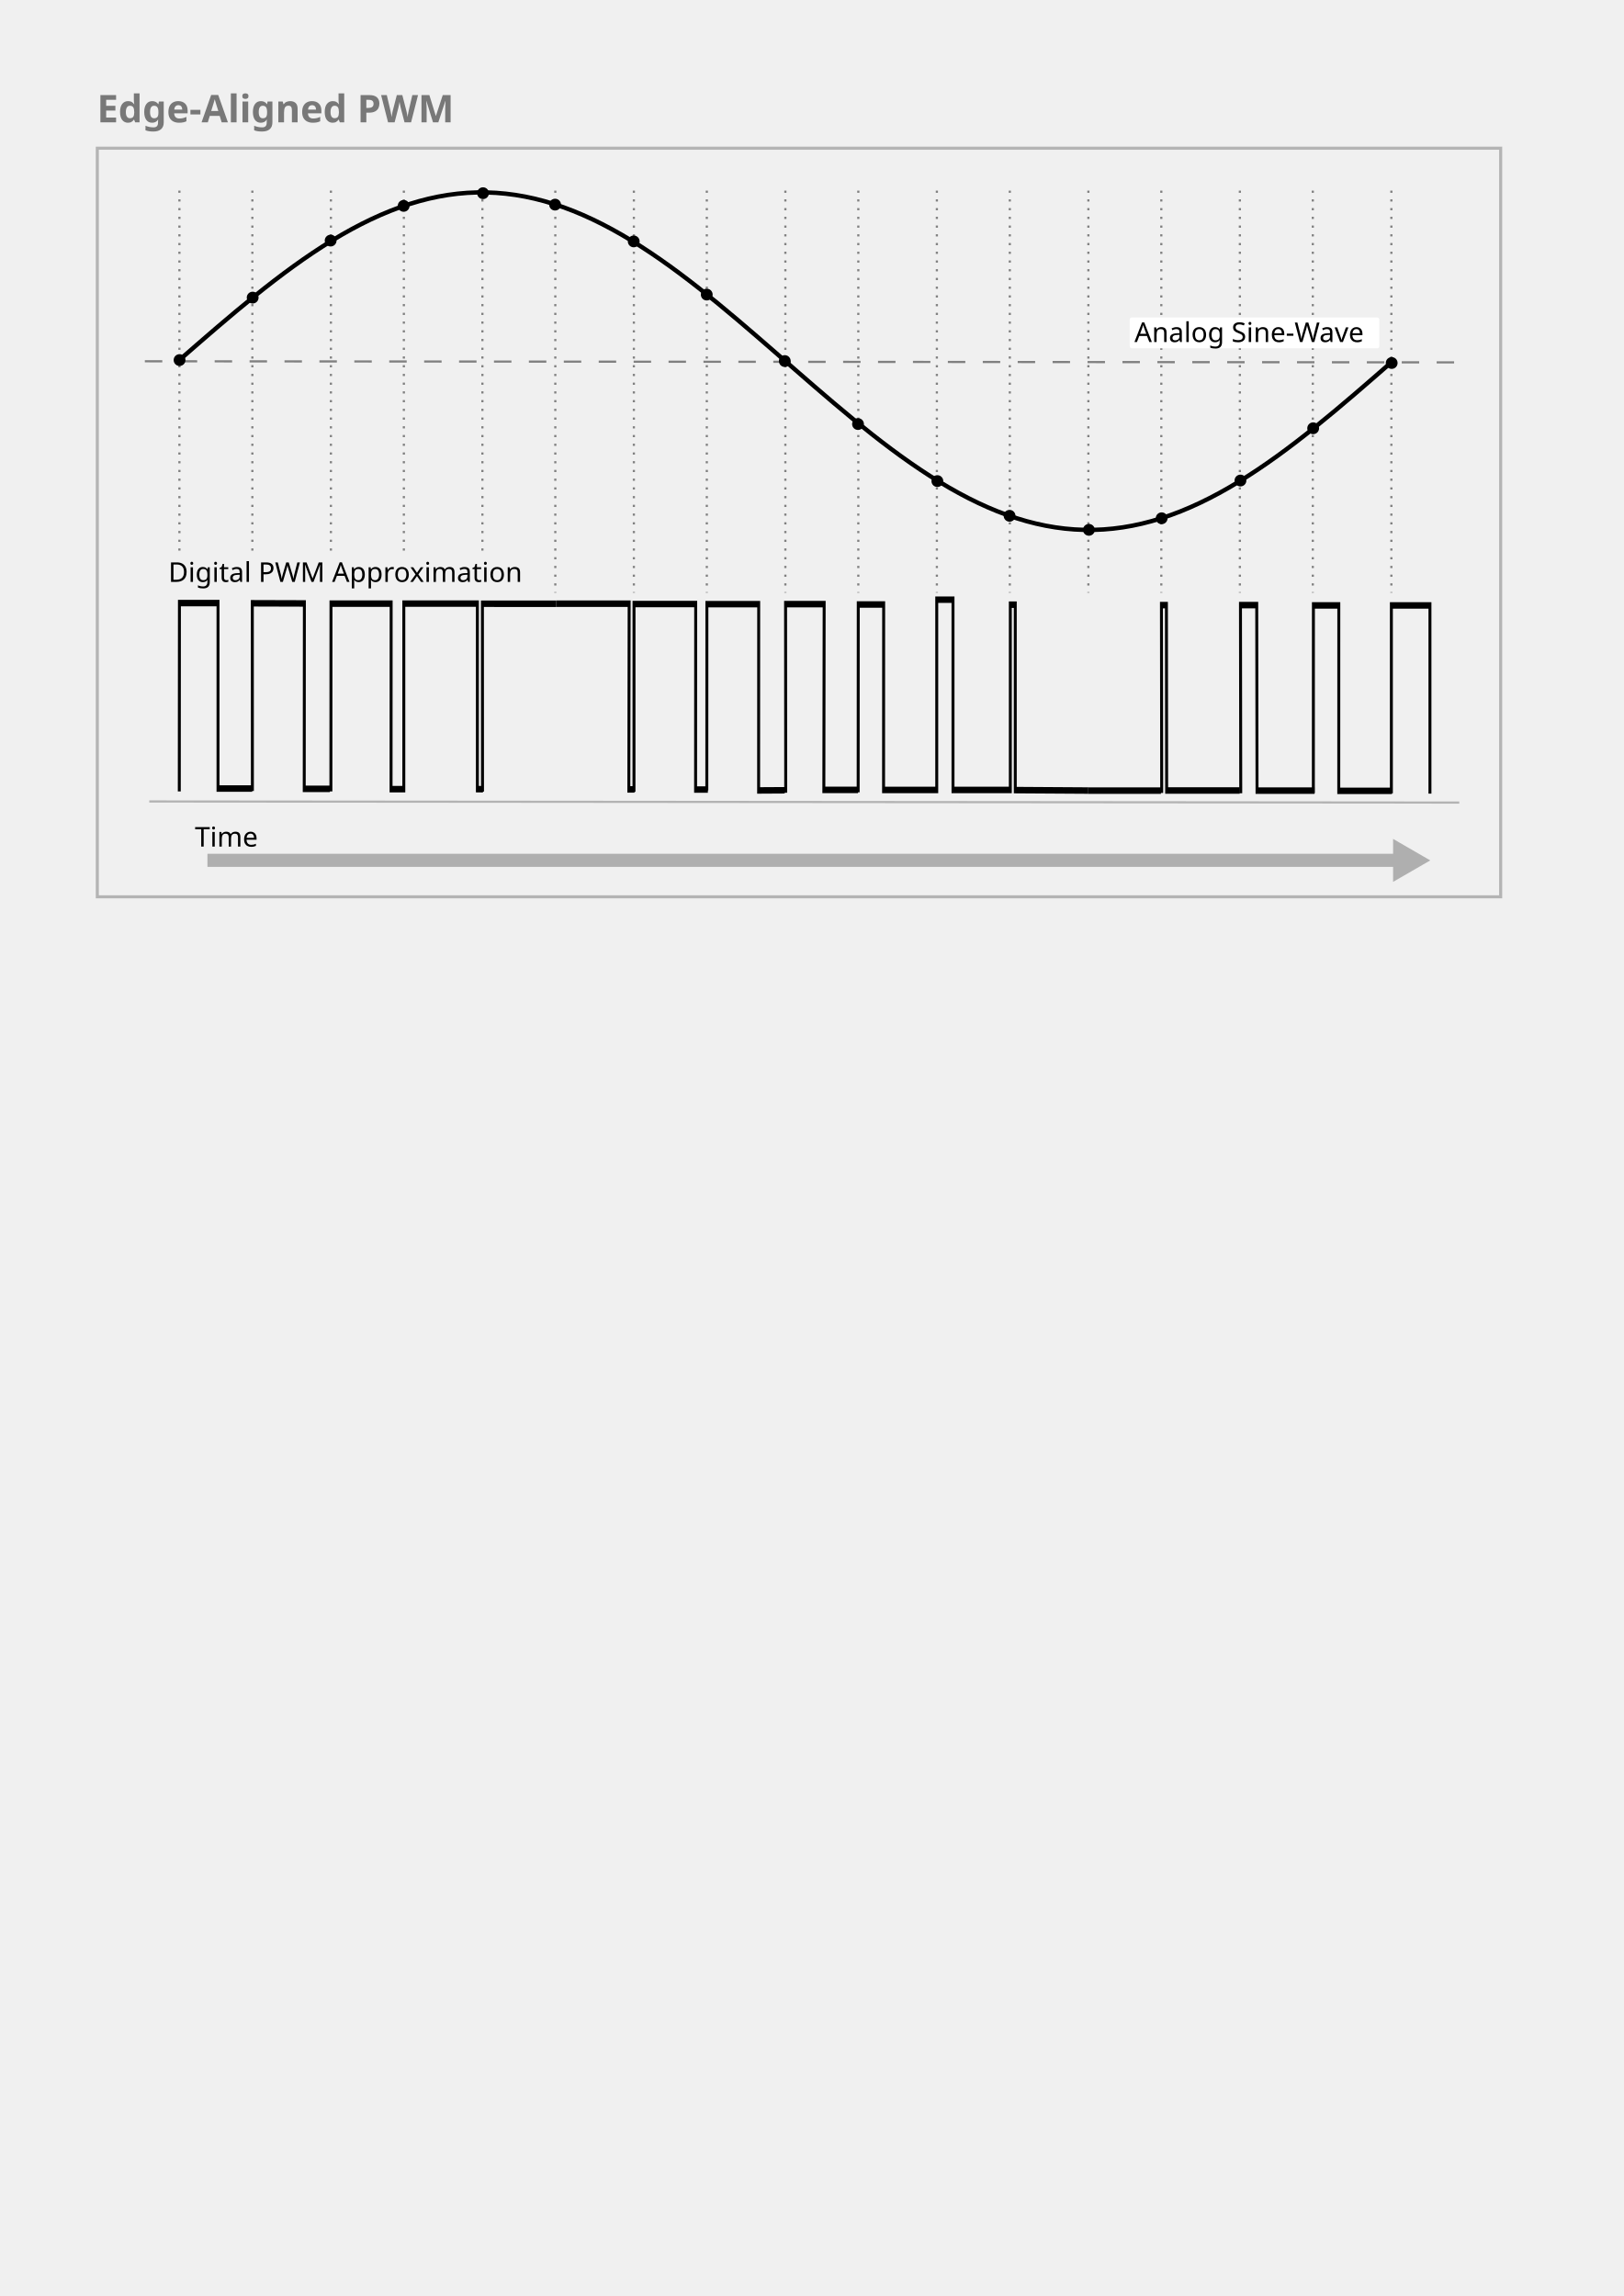
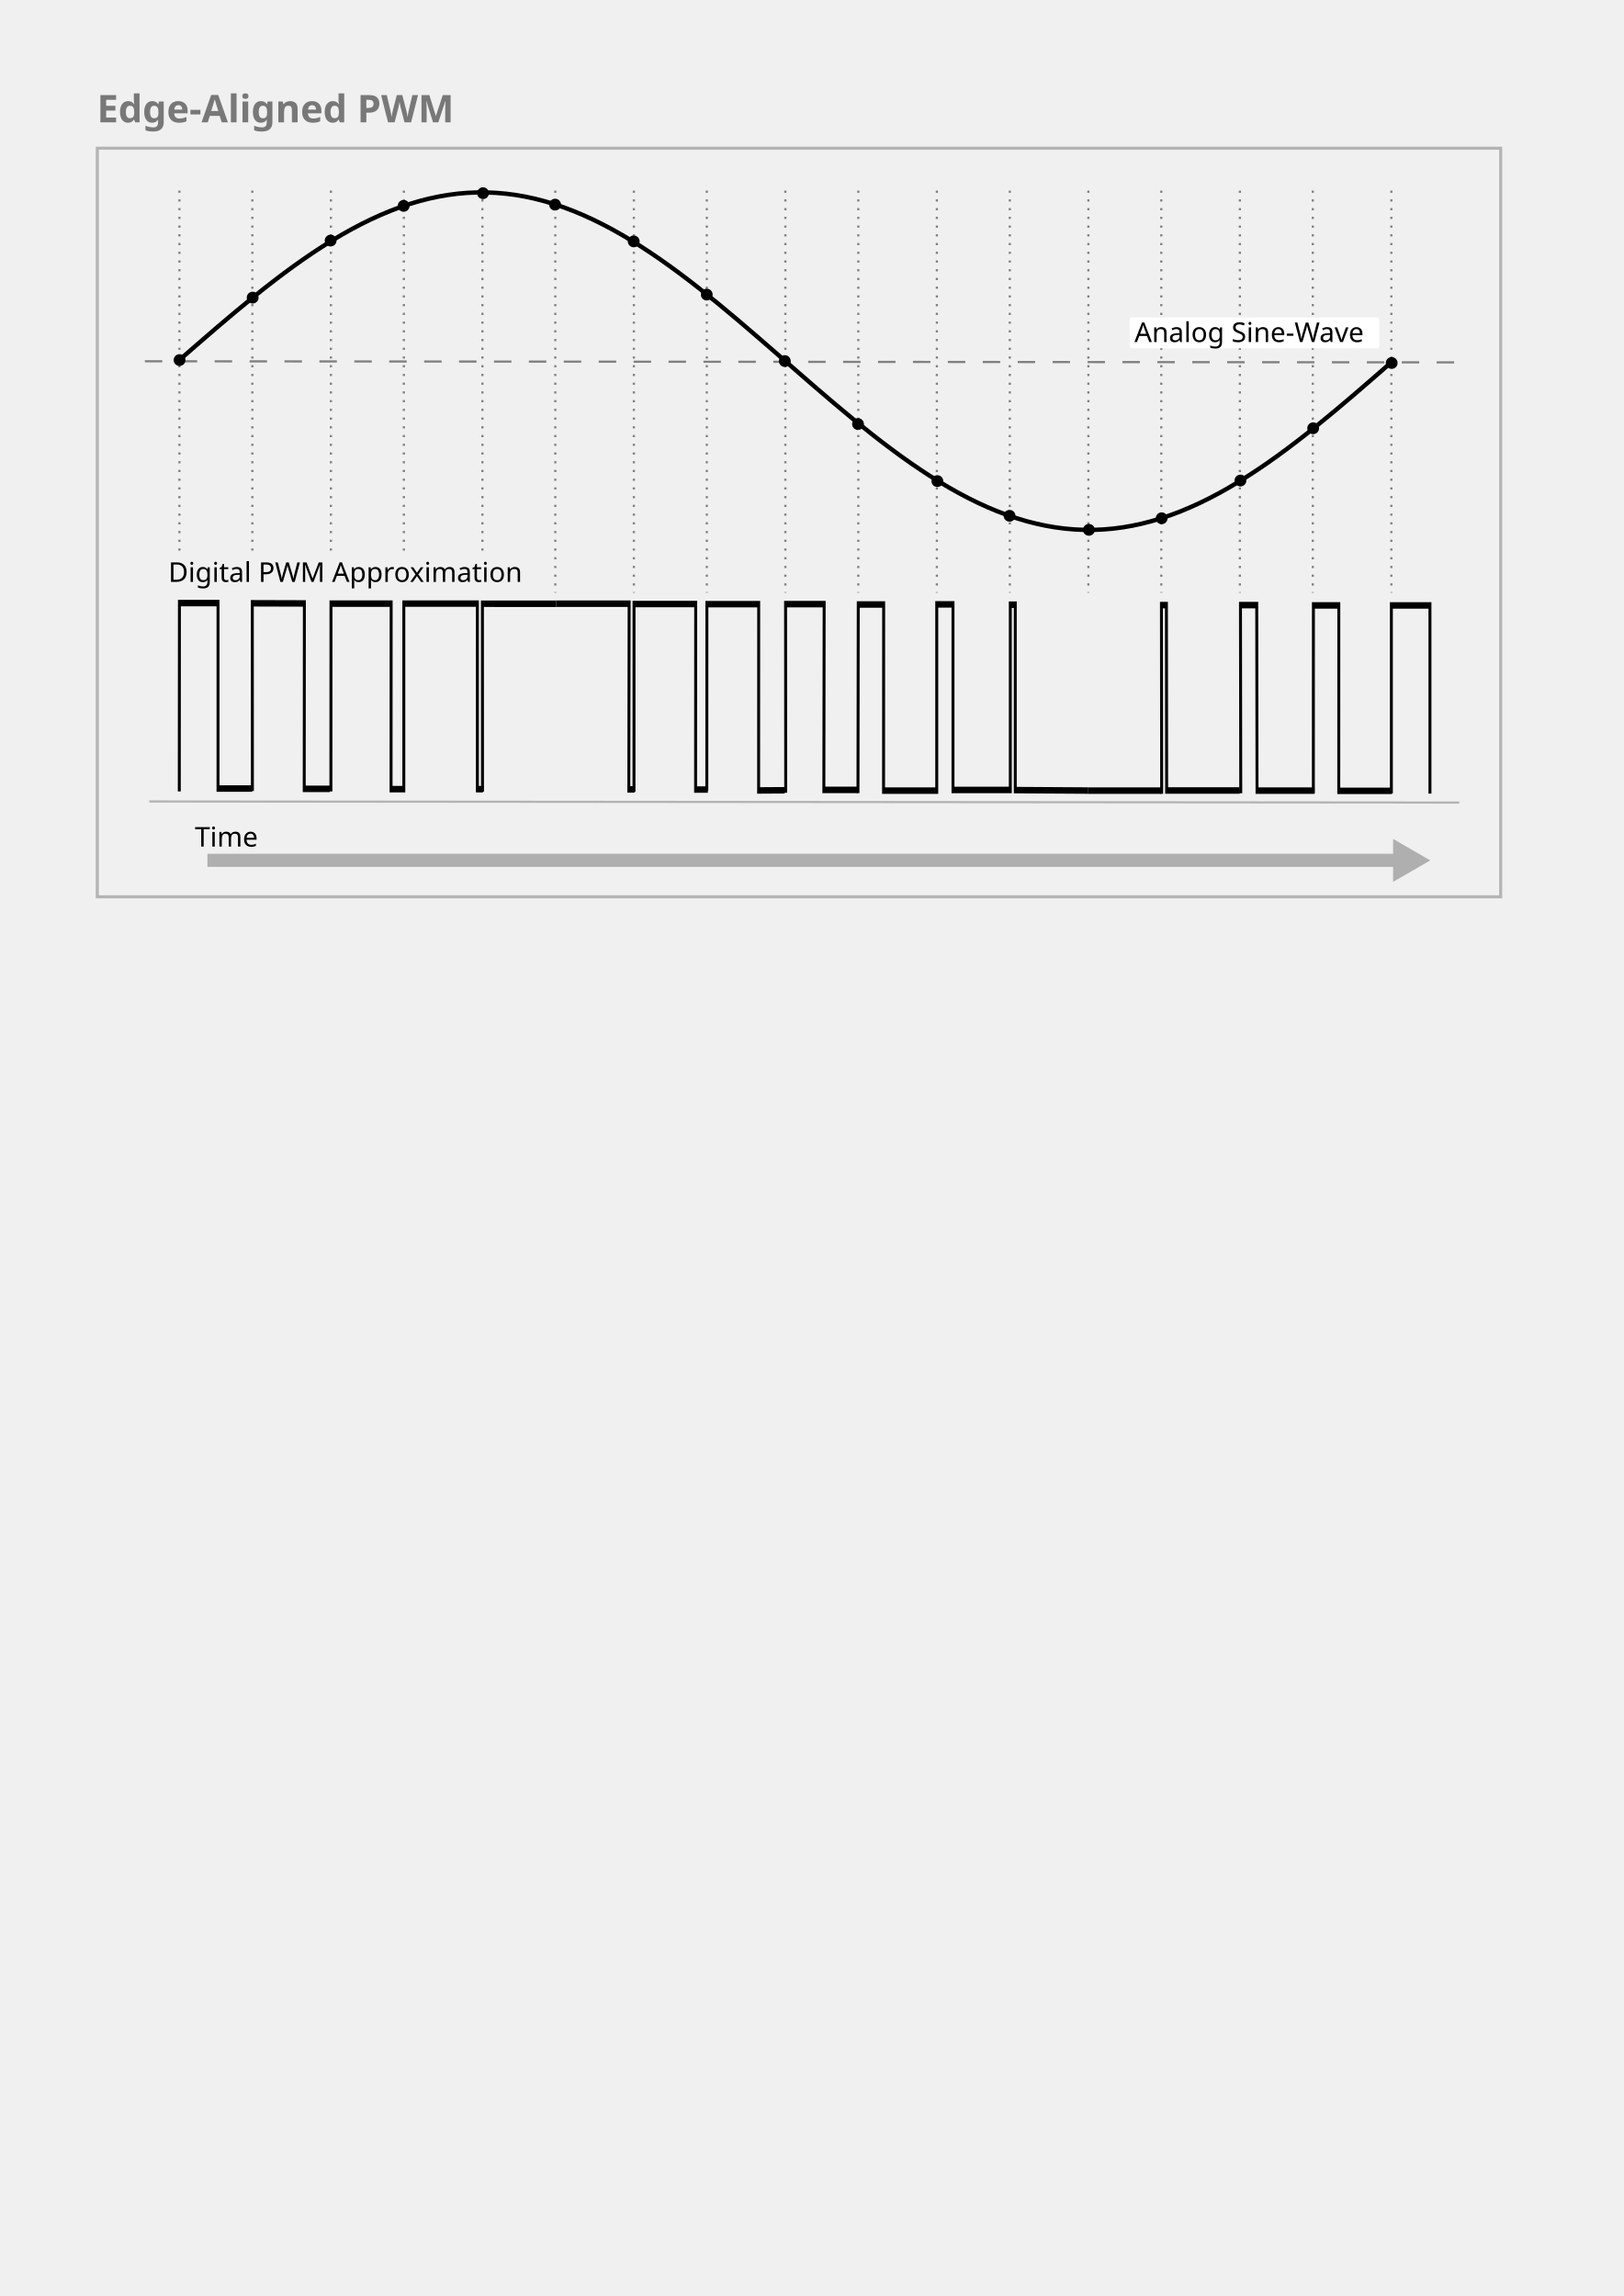
<svg xmlns="http://www.w3.org/2000/svg" version="1.1" id="svg2" viewBox="0 0 744.094 1052.362" height="297mm" width="210mm">
  <defs id="defs4">
    <marker style="overflow:visible" id="TriangleOutL" refX="0.0" refY="0.0" orient="auto">
      <path transform="scale(0.8)" style="fill-rule:evenodd;stroke:#afafaf;stroke-width:1pt;stroke-opacity:1;fill:#afafaf;fill-opacity:1" d="M 5.77,0.0 L -2.88,5.0 L -2.88,-5.0 L 5.77,0.0 z " id="path4719" />
    </marker>
    <marker style="overflow:visible" id="EmptyTriangleOutL" refX="0.0" refY="0.0" orient="auto">
      <path transform="scale(0.8) translate(-6,0)" style="fill-rule:evenodd;fill:#ffffff;stroke:#000000;stroke-width:1pt;stroke-opacity:1" d="M 5.77,0.0 L -2.88,5.0 L -2.88,-5.0 L 5.77,0.0 z " id="path4737" />
    </marker>
    <marker style="overflow:visible" orient="auto" refY="0" refX="0" id="RazorWire">
      <path d="M 0.023,-0.74 L 0.023,0.697 L -7.759,3.01 L 10.679,3.01 L 3.491,0.697 L 3.491,-0.74 L 10.741,-2.896 L -7.727,-2.896 L 0.023,-0.74 z " style="fill:#000000;fill-opacity:1;fill-rule:evenodd;stroke:#000000;stroke-width:0.1pt;stroke-opacity:1" transform="scale(0.8,0.8)" id="path4809" />
    </marker>
    <marker style="overflow:visible" id="Scissors" refX="0.0" refY="0.0" orient="auto">
      <path style="fill:#000000;stroke:#000000;stroke-opacity:1;fill-opacity:1" d="M 9.09,-3.606 C 8.12,-4.777 6.37,-4.736 5.062,-4.233 L -3.15,-1.155 C -5.538,-2.462 -7.898,-2.087 -7.898,-2.724 C -7.898,-3.221 -7.442,-3.112 -7.51,-4.407 C -7.576,-5.65 -8.874,-6.57 -10.1,-6.488 C -11.328,-6.496 -12.6,-5.555 -12.611,-4.258 C -12.702,-2.952 -11.604,-1.739 -10.304,-1.653 C -8.782,-1.427 -6.086,-2.349 -4.821,-0.082 C -5.763,1.656 -7.435,1.661 -8.947,1.574 C -10.201,1.501 -11.709,1.861 -12.307,3.095 C -12.886,4.277 -12.318,5.959 -10.99,6.321 C -9.65,6.813 -7.81,6.191 -7.491,4.65 C -7.245,3.462 -8.086,2.904 -7.764,2.473 C -7.52,2.148 -5.973,2.336 -3.216,1.098 L 5.676,4.233 C 6.8,4.547 8.173,4.536 9.168,3.431 L -0.052,-0.054 L 9.09,-3.606 z M -9.218,-5.507 C -7.923,-4.784 -8.029,-2.823 -9.374,-2.443 C -10.591,-2.02 -12.145,-3.202 -11.758,-4.521 C -11.53,-5.603 -10.104,-6.001 -9.218,-5.507 z M -9.162,2.511 C -7.811,3.01 -8.04,5.295 -9.414,5.602 C -10.325,5.919 -11.627,5.464 -11.72,4.39 C -11.897,3.085 -10.363,1.906 -9.162,2.511 z " id="schere" />
    </marker>
    <marker style="overflow:visible" id="Torso" refX="0.0" refY="0.0" orient="auto">
      <g style="stroke:#000000;stroke-opacity:1;fill:#000000;fill-opacity:1" transform="scale(0.7)" id="g4789">
        <path style="fill:#000000;fill-opacity:1;fill-rule:evenodd;stroke:#000000;stroke-width:1.25;stroke-opacity:1" d="M -4.779,-3.24 C -2.429,-2.874 0.521,-1.302 0.258,0.388 C -0.005,2.078 -2.213,2.618 -4.563,2.252 C -6.913,1.886 -8.521,0.752 -8.258,-0.938 C -7.995,-2.628 -7.13,-3.605 -4.779,-3.24 z " id="path4791" />
        <path style="fill:#000000;fill-opacity:1;fill-rule:evenodd;stroke:#000000;stroke-width:1pt;stroke-opacity:1" d="M 4.46,0.089 C -2.556,-4.378 5.225,-3.906 -0.848,-8.72" id="path4793" />
        <path style="fill:#000000;fill-opacity:1;fill-rule:evenodd;stroke:#000000;stroke-width:1pt;stroke-opacity:1" d="M 4.93,0.058 C -1.387,1.749 1.803,5.478 -4.945,7.546" id="path4795" />
        <rect style="fill-rule:evenodd;stroke-width:1pt;stroke:#000000;stroke-opacity:1;fill:#000000;fill-opacity:1" width="2.637" height="2.761" x="-10.392" y="-1.741" transform="matrix(0.527536,-0.849533,0.887668,0.460484,0,0)" id="rect4797" />
        <rect style="fill-rule:evenodd;stroke-width:1pt;stroke:#000000;stroke-opacity:1;fill:#000000;fill-opacity:1" width="2.733" height="2.861" x="4.959" y="-7.963" transform="matrix(0.671205,-0.741272,0.790802,0.612072,0,0)" id="rect4799" />
        <path style="fill:#000000;fill-opacity:1;fill-rule:evenodd;stroke:#000000;stroke-width:1pt;stroke-opacity:1" d="M 16.78 -28.685 A 0.607 0.607 0 1 0 15.565,-28.685 A 0.607 0.607 0 1 0 16.78 -28.685 z" transform="matrix(0,-1.109517,1.109517,0,25.96648,19.71619)" id="path4801" />
        <path style="fill:#000000;fill-opacity:1;fill-rule:evenodd;stroke:#000000;stroke-width:1pt;stroke-opacity:1" d="M 16.78 -28.685 A 0.607 0.607 0 1 0 15.565,-28.685 A 0.607 0.607 0 1 0 16.78 -28.685 z" transform="matrix(0,-1.109517,1.109517,0,26.8245,16.99126)" id="path4803" />
      </g>
    </marker>
    <marker style="overflow:visible;" id="Arrow2Mend" refX="0.0" refY="0.0" orient="auto">
      <path transform="scale(0.6) rotate(180) translate(0,0)" d="M 8.719,4.034 L -2.207,0.016 L 8.719,-4.002 C 6.973,-1.63 6.983,1.616 8.719,4.034 z " style="fill-rule:evenodd;stroke-width:0.625;stroke-linejoin:round;stroke:#000000;stroke-opacity:1;fill:#000000;fill-opacity:1" id="path4604" />
    </marker>
    <marker style="overflow:visible;" id="marker4843" refX="0.0" refY="0.0" orient="auto">
      <path transform="scale(0.4) rotate(180) translate(10,0)" style="fill-rule:evenodd;stroke:#000000;stroke-width:1pt;stroke-opacity:1;fill:#000000;fill-opacity:1" d="M 0.0,0.0 L 5.0,-5.0 L -12.5,0.0 L 5.0,5.0 L 0.0,0.0 z " id="path4586" />
    </marker>
    <marker style="overflow:visible;" id="marker4839" refX="0.0" refY="0.0" orient="auto">
      <path transform="scale(0.8) rotate(180) translate(12.5,0)" style="fill-rule:evenodd;stroke:#000000;stroke-width:1pt;stroke-opacity:1;fill:#000000;fill-opacity:1" d="M 0.0,0.0 L 5.0,-5.0 L -12.5,0.0 L 5.0,5.0 L 0.0,0.0 z " id="path4841" />
    </marker>
    <marker style="overflow:visible;" id="marker4836" refX="0.0" refY="0.0" orient="auto">
      <path transform="scale(1.1) rotate(180) translate(1,0)" d="M 8.719,4.034 L -2.207,0.016 L 8.719,-4.002 C 6.973,-1.63 6.983,1.616 8.719,4.034 z " style="fill-rule:evenodd;stroke-width:0.625;stroke-linejoin:round;stroke:#000000;stroke-opacity:1;fill:#000000;fill-opacity:1" id="path4598" />
    </marker>
    <marker style="overflow:visible;" id="marker4833" refX="0.0" refY="0.0" orient="auto">
      <path transform="scale(0.8) rotate(180) translate(12.5,0)" style="fill-rule:evenodd;stroke:#000000;stroke-width:1pt;stroke-opacity:1;fill:#000000;fill-opacity:1" d="M 0.0,0.0 L 5.0,-5.0 L -12.5,0.0 L 5.0,5.0 L 0.0,0.0 z " id="path4580" />
    </marker>
    <marker orient="auto" refY="0.0" refX="0.0" id="marker17494" style="overflow:visible;">
      <path id="path17496" d="M 0.0,0.0 L 5.0,-5.0 L -12.5,0.0 L 5.0,5.0 L 0.0,0.0 z " style="fill-rule:evenodd;stroke:#000000;stroke-width:1pt;stroke-opacity:1;fill:#000000;fill-opacity:1" transform="scale(0.4) rotate(180) translate(10,0)" />
    </marker>
    <marker style="overflow:visible;" id="marker15228" refX="0.0" refY="0.0" orient="auto">
      <path transform="scale(0.4) rotate(180) translate(10,0)" style="fill-rule:evenodd;stroke:#000000;stroke-width:1pt;stroke-opacity:1;fill:#000000;fill-opacity:1" d="M 0.0,0.0 L 5.0,-5.0 L -12.5,0.0 L 5.0,5.0 L 0.0,0.0 z " id="path15230" />
    </marker>
    <marker style="overflow:visible;" id="Arrow1Mend" refX="0.0" refY="0.0" orient="auto">
      <path transform="scale(0.4) rotate(180) translate(10,0)" style="fill-rule:evenodd;stroke:#000000;stroke-width:1pt;stroke-opacity:1;fill:#000000;fill-opacity:1" d="M 0.0,0.0 L 5.0,-5.0 L -12.5,0.0 L 5.0,5.0 L 0.0,0.0 z " id="path4151" />
    </marker>
    <marker style="overflow:visible;" id="marker9600" refX="0.0" refY="0.0" orient="auto">
      <path transform="scale(0.4) rotate(180) translate(10,0)" style="fill-rule:evenodd;stroke:#000000;stroke-width:1pt;stroke-opacity:1;fill:#000000;fill-opacity:1" d="M 0.0,0.0 L 5.0,-5.0 L -12.5,0.0 L 5.0,5.0 L 0.0,0.0 z " id="path9602" />
    </marker>
    <marker orient="auto" refY="0.0" refX="0.0" id="marker9506" style="overflow:visible;">
      <path id="path9508" d="M 0.0,0.0 L 5.0,-5.0 L -12.5,0.0 L 5.0,5.0 L 0.0,0.0 z " style="fill-rule:evenodd;stroke:#000000;stroke-width:1pt;stroke-opacity:1;fill:#000000;fill-opacity:1" transform="scale(0.4) rotate(180) translate(10,0)" />
    </marker>
    <marker style="overflow:visible;" id="marker9206" refX="0.0" refY="0.0" orient="auto">
      <path transform="scale(1.1) rotate(180) translate(1,0)" d="M 8.719,4.034 L -2.207,0.016 L 8.719,-4.002 C 6.973,-1.63 6.983,1.616 8.719,4.034 z " style="fill-rule:evenodd;stroke-width:0.625;stroke-linejoin:round;stroke:#000000;stroke-opacity:1;fill:#000000;fill-opacity:1" id="path9208" />
    </marker>
    <marker style="overflow:visible;" id="marker9030" refX="0.0" refY="0.0" orient="auto">
      <path transform="scale(1.1) rotate(180) translate(1,0)" d="M 8.719,4.034 L -2.207,0.016 L 8.719,-4.002 C 6.973,-1.63 6.983,1.616 8.719,4.034 z " style="fill-rule:evenodd;stroke-width:0.625;stroke-linejoin:round;stroke:#000000;stroke-opacity:1;fill:#000000;fill-opacity:1" id="path9032" />
    </marker>
    <marker style="overflow:visible;" id="marker8968" refX="0.0" refY="0.0" orient="auto">
      <path transform="scale(1.1) rotate(180) translate(1,0)" d="M 8.719,4.034 L -2.207,0.016 L 8.719,-4.002 C 6.973,-1.63 6.983,1.616 8.719,4.034 z " style="fill-rule:evenodd;stroke-width:0.625;stroke-linejoin:round;stroke:#000000;stroke-opacity:1;fill:#000000;fill-opacity:1" id="path8970" />
    </marker>
    <marker style="overflow:visible;" id="marker7313" refX="0.0" refY="0.0" orient="auto">
      <path transform="scale(1.1) rotate(180) translate(1,0)" d="M 8.719,4.034 L -2.207,0.016 L 8.719,-4.002 C 6.973,-1.63 6.983,1.616 8.719,4.034 z " style="fill-rule:evenodd;stroke-width:0.625;stroke-linejoin:round;stroke:#000000;stroke-opacity:1;fill:#000000;fill-opacity:1" id="path7315" />
    </marker>
    <marker style="overflow:visible;" id="Arrow1Send" refX="0.0" refY="0.0" orient="auto">
      <path transform="scale(0.2) rotate(180) translate(6,0)" style="fill-rule:evenodd;stroke:#000000;stroke-width:1pt;stroke-opacity:1;fill:#000000;fill-opacity:1" d="M 0.0,0.0 L 5.0,-5.0 L -12.5,0.0 L 5.0,5.0 L 0.0,0.0 z " id="path4157" />
    </marker>
    <marker style="overflow:visible;" id="Arrow2Lend" refX="0.0" refY="0.0" orient="auto">
      <path transform="scale(1.1) rotate(180) translate(1,0)" d="M 8.719,4.034 L -2.207,0.016 L 8.719,-4.002 C 6.973,-1.63 6.983,1.616 8.719,4.034 z " style="fill-rule:evenodd;stroke-width:0.625;stroke-linejoin:round;stroke:#000000;stroke-opacity:1;fill:#000000;fill-opacity:1" id="path4163" />
    </marker>
    <marker style="overflow:visible;" id="Arrow1Lend" refX="0.0" refY="0.0" orient="auto">
      <path transform="scale(0.8) rotate(180) translate(12.5,0)" style="fill-rule:evenodd;stroke:#000000;stroke-width:1pt;stroke-opacity:1;fill:#000000;fill-opacity:1" d="M 0.0,0.0 L 5.0,-5.0 L -12.5,0.0 L 5.0,5.0 L 0.0,0.0 z " id="path4145" />
    </marker>
    <marker style="overflow:visible" id="Arrow1Mend-2" refX="0" refY="0" orient="auto">
      <path transform="matrix(-0.4,0,0,-0.4,-4,0)" style="fill:#000000;fill-opacity:1;fill-rule:evenodd;stroke:#000000;stroke-width:1pt;stroke-opacity:1" d="M 0,0 5,-5 -12.5,0 5,5 0,0 Z" id="path4151-1" />
    </marker>
    <marker orient="auto" refY="0" refX="0" id="marker9700-8" style="overflow:visible">
      <path id="path9702-5" d="M 0,0 5,-5 -12.5,0 5,5 0,0 Z" style="fill:#000000;fill-opacity:1;fill-rule:evenodd;stroke:#000000;stroke-width:1pt;stroke-opacity:1" transform="matrix(-0.4,0,0,-0.4,-4,0)" />
    </marker>
    <marker orient="auto" refY="0" refX="0" id="marker9700-7" style="overflow:visible">
      <path id="path9702-4" d="M 0,0 5,-5 -12.5,0 5,5 0,0 Z" style="fill:#000000;fill-opacity:1;fill-rule:evenodd;stroke:#000000;stroke-width:1pt;stroke-opacity:1" transform="matrix(-0.4,0,0,-0.4,-4,0)" />
    </marker>
    <marker style="overflow:visible" id="marker9600-4" refX="0" refY="0" orient="auto">
      <path transform="matrix(-0.4,0,0,-0.4,-4,0)" style="fill:#000000;fill-opacity:1;fill-rule:evenodd;stroke:#000000;stroke-width:1pt;stroke-opacity:1" d="M 0,0 5,-5 -12.5,0 5,5 0,0 Z" id="path9602-9" />
    </marker>
    <marker style="overflow:visible" id="marker9600-4-1" refX="0" refY="0" orient="auto">
      <path transform="matrix(-0.4,0,0,-0.4,-4,0)" style="fill:#000000;fill-opacity:1;fill-rule:evenodd;stroke:#000000;stroke-width:1pt;stroke-opacity:1" d="M 0,0 5,-5 -12.5,0 5,5 0,0 Z" id="path9602-9-6" />
    </marker>
    <marker style="overflow:visible" id="marker12319-9" refX="0" refY="0" orient="auto">
      <path transform="matrix(-0.4,0,0,-0.4,-4,0)" style="fill:#000000;fill-opacity:1;fill-rule:evenodd;stroke:#000000;stroke-width:1pt;stroke-opacity:1" d="M 0,0 5,-5 -12.5,0 5,5 0,0 Z" id="path12321-4" />
    </marker>
    <marker style="overflow:visible" id="marker12319-6" refX="0" refY="0" orient="auto">
      <path transform="matrix(-0.4,0,0,-0.4,-4,0)" style="fill:#000000;fill-opacity:1;fill-rule:evenodd;stroke:#000000;stroke-width:1pt;stroke-opacity:1" d="M 0,0 5,-5 -12.5,0 5,5 0,0 Z" id="path12321-5" />
    </marker>
    <marker style="overflow:visible" id="marker12319-6-6" refX="0" refY="0" orient="auto">
      <path transform="matrix(-0.4,0,0,-0.4,-4,0)" style="fill:#000000;fill-opacity:1;fill-rule:evenodd;stroke:#000000;stroke-width:1pt;stroke-opacity:1" d="M 0,0 5,-5 -12.5,0 5,5 0,0 Z" id="path12321-5-1" />
    </marker>
    <marker style="overflow:visible" id="marker12319-1" refX="0" refY="0" orient="auto">
      <path transform="matrix(-0.4,0,0,-0.4,-4,0)" style="fill:#000000;fill-opacity:1;fill-rule:evenodd;stroke:#000000;stroke-width:1pt;stroke-opacity:1" d="M 0,0 5,-5 -12.5,0 5,5 0,0 Z" id="path12321-1" />
    </marker>
    <marker style="overflow:visible" id="marker9600-4-1-5" refX="0" refY="0" orient="auto">
      <path transform="matrix(-0.4,0,0,-0.4,-4,0)" style="fill:#000000;fill-opacity:1;fill-rule:evenodd;stroke:#000000;stroke-width:1pt;stroke-opacity:1" d="M 0,0 5,-5 -12.5,0 5,5 0,0 Z" id="path9602-9-6-8" />
    </marker>
    <marker style="overflow:visible" id="marker9600-4-0" refX="0" refY="0" orient="auto">
      <path transform="matrix(-0.4,0,0,-0.4,-4,0)" style="fill:#000000;fill-opacity:1;fill-rule:evenodd;stroke:#000000;stroke-width:1pt;stroke-opacity:1" d="M 0,0 5,-5 -12.5,0 5,5 0,0 Z" id="path9602-9-3" />
    </marker>
    <marker orient="auto" refY="0" refX="0" id="marker9700-7-7" style="overflow:visible">
      <path id="path9702-4-2" d="M 0,0 5,-5 -12.5,0 5,5 0,0 Z" style="fill:#000000;fill-opacity:1;fill-rule:evenodd;stroke:#000000;stroke-width:1pt;stroke-opacity:1" transform="matrix(-0.4,0,0,-0.4,-4,0)" />
    </marker>
    <marker style="overflow:visible" id="marker9600-7" refX="0" refY="0" orient="auto">
      <path transform="matrix(-0.4,0,0,-0.4,-4,0)" style="fill:#000000;fill-opacity:1;fill-rule:evenodd;stroke:#000000;stroke-width:1pt;stroke-opacity:1" d="M 0,0 5,-5 -12.5,0 5,5 0,0 Z" id="path9602-7" />
    </marker>
    <marker style="overflow:visible" id="Arrow1Mend-5" refX="0" refY="0" orient="auto">
      <path transform="matrix(-0.4,0,0,-0.4,-4,0)" style="fill:#000000;fill-opacity:1;fill-rule:evenodd;stroke:#000000;stroke-width:1pt;stroke-opacity:1" d="M 0,0 5,-5 -12.5,0 5,5 0,0 Z" id="path4151-10" />
    </marker>
    <marker style="overflow:visible" id="TriangleOutL-5" refX="0" refY="0" orient="auto">
      <path transform="scale(0.8,0.8)" style="fill:#afafaf;fill-opacity:1;fill-rule:evenodd;stroke:#afafaf;stroke-width:1pt;stroke-opacity:1" d="m 5.77,0 -8.65,5 0,-10 8.65,5 z" id="path4719-8" />
    </marker>
    <marker style="overflow:visible" id="TriangleOutL-5-7" refX="0" refY="0" orient="auto">
      <path transform="scale(0.8,0.8)" style="fill:#afafaf;fill-opacity:1;fill-rule:evenodd;stroke:#afafaf;stroke-width:1pt;stroke-opacity:1" d="m 5.77,0 -8.65,5 0,-10 8.65,5 z" id="path4719-8-9" />
    </marker>
    <marker style="overflow:visible" id="TriangleOutL-8" refX="0" refY="0" orient="auto">
      <path transform="scale(0.8,0.8)" style="fill:#afafaf;fill-opacity:1;fill-rule:evenodd;stroke:#afafaf;stroke-width:1pt;stroke-opacity:1" d="m 5.77,0 -8.65,5 0,-10 8.65,5 z" id="path4719-81" />
    </marker>
  </defs>
  <g id="layer1">
    <rect y="67.925" x="44.588" height="343.125" width="643.129" id="rect4426" style="opacity:0.25;fill:none;stroke:#000000;stroke-width:1.397;stroke-miterlimit:4;stroke-dasharray:none" />
    <text id="text4432-99" y="56.083" x="44.432" style="font-style:normal;font-variant:normal;font-weight:bold;font-stretch:normal;font-size:17.5px;line-height:125%;font-family:sans-serif;-inkscape-font-specification:'sans-serif Bold';letter-spacing:0px;word-spacing:0px;opacity:0.5;fill:#000000;fill-opacity:1;stroke:none;stroke-width:1px;stroke-linecap:butt;stroke-linejoin:miter;stroke-opacity:1" xml:space="preserve">
      <tspan id="tspan4436-4" y="56.083" x="44.432">Edge-Aligned PWM</tspan>
    </text>
    <flowRoot style="fill:black;stroke:none;stroke-opacity:1;stroke-width:1px;stroke-linejoin:miter;stroke-linecap:butt;fill-opacity:1;font-family:sans-serif;font-style:normal;font-weight:normal;font-size:15px;line-height:125%;letter-spacing:0px;word-spacing:0px" id="flowRoot18187" xml:space="preserve">
      <flowRegion id="flowRegion18189">
        <rect y="625.573" x="172.231" height="16.162" width="44.952" id="rect18191" />
      </flowRegion>
      <flowPara id="flowPara18193" />
    </flowRoot>
    <flowRoot style="fill:black;stroke:none;stroke-opacity:1;stroke-width:1px;stroke-linejoin:miter;stroke-linecap:butt;fill-opacity:1;font-family:sans-serif;font-style:normal;font-weight:normal;font-size:15px;line-height:125%;letter-spacing:0px;word-spacing:0px" id="flowRoot18722" xml:space="preserve">
      <flowRegion id="flowRegion18724">
        <rect y="674.862" x="108.214" height="20" width="37.143" id="rect18726" />
      </flowRegion>
      <flowPara id="flowPara18728" />
    </flowRoot>
    <flowRoot style="fill:black;stroke:none;stroke-opacity:1;stroke-width:1px;stroke-linejoin:miter;stroke-linecap:butt;fill-opacity:1;font-family:sans-serif;font-style:normal;font-weight:normal;font-size:15px;line-height:125%;letter-spacing:0px;word-spacing:0px" id="flowRoot4325" xml:space="preserve">
      <flowRegion id="flowRegion4327">
        <rect y="93.727" x="-59.599" height="321.229" width="502.551" id="rect4329" />
      </flowRegion>
      <flowPara id="flowPara4331" />
    </flowRoot>
    <path id="path4391-7-4" d="m 66.376,165.589 600.344,0.505" style="fill:none;fill-rule:evenodd;stroke:#808080;stroke-width:1;stroke-linecap:butt;stroke-linejoin:miter;stroke-miterlimit:4;stroke-dasharray:8, 8;stroke-dashoffset:0;stroke-opacity:1" />
    <g transform="matrix(0,1,-1,0,904.4802,383.2458)" id="g4873-6">
      <path style="fill:none;fill-rule:evenodd;stroke:#afafaf;stroke-width:2;stroke-linecap:butt;stroke-linejoin:miter;stroke-miterlimit:4;stroke-dasharray:none;stroke-opacity:1;marker-end:url(#TriangleOutL-5)" d="m 11.112,349.206 0,-88.812" id="path4571-8" />
    </g>
    <path id="path4865-9" d="m 95.068,394.326 547.256,0" style="fill:none;fill-rule:evenodd;stroke:#afafaf;stroke-width:6;stroke-linecap:butt;stroke-linejoin:miter;stroke-miterlimit:4;stroke-dasharray:none;stroke-opacity:1" />
    <text id="text4460-7-1-7-3" y="388.023" x="111.072" style="font-style:normal;font-weight:normal;font-size:11.25px;line-height:125%;font-family:sans-serif;text-align:center;letter-spacing:0px;word-spacing:0px;text-anchor:middle;fill:#000000;fill-opacity:1;stroke:none;stroke-width:1px;stroke-linecap:butt;stroke-linejoin:miter;stroke-opacity:1" xml:space="preserve">
      <tspan id="tspan4565-6-6" style="font-style:normal;font-variant:normal;font-weight:normal;font-stretch:normal;font-size:12.5px;font-family:sans-serif;-inkscape-font-specification:sans-serif;text-align:center;text-anchor:middle" y="388.023" x="111.072">Time</tspan>
    </text>
    <text id="text5492" y="247.776" x="590.939" style="font-style:normal;font-weight:normal;font-size:15px;line-height:125%;font-family:sans-serif;letter-spacing:0px;word-spacing:0px;fill:#000000;fill-opacity:1;stroke:none;stroke-width:1px;stroke-linecap:butt;stroke-linejoin:miter;stroke-opacity:1" xml:space="preserve">
      <tspan y="247.776" x="590.939" id="tspan5494" />
    </text>
    <path id="path7191" d="m 82.219,87.362 0,166.076" style="fill:none;fill-rule:evenodd;stroke:#808080;stroke-width:1;stroke-linecap:butt;stroke-linejoin:miter;stroke-miterlimit:4;stroke-dasharray:1, 3;stroke-dashoffset:0;stroke-opacity:1" />
    <path id="path7191-4-1" d="m 151.647,87.362 0,166.076" style="fill:none;fill-rule:evenodd;stroke:#808080;stroke-width:1;stroke-linecap:butt;stroke-linejoin:miter;stroke-miterlimit:4;stroke-dasharray:1, 3;stroke-dashoffset:0;stroke-opacity:1" />
    <path id="path7191-4-10" d="m 221.075,87.362 0,166.076" style="fill:none;fill-rule:evenodd;stroke:#808080;stroke-width:1;stroke-linecap:butt;stroke-linejoin:miter;stroke-miterlimit:4;stroke-dasharray:1, 3;stroke-dashoffset:0;stroke-opacity:1" />
    <path id="path7191-29" d="m 290.483,87.369 0,184.29" style="fill:none;fill-rule:evenodd;stroke:#808080;stroke-width:1;stroke-linecap:butt;stroke-linejoin:miter;stroke-miterlimit:4;stroke-dasharray:1, 3;stroke-dashoffset:0;stroke-opacity:1" />
    <path id="path7191-4-1-3" d="m 359.911,87.369 0,184.29" style="fill:none;fill-rule:evenodd;stroke:#808080;stroke-width:1;stroke-linecap:butt;stroke-linejoin:miter;stroke-miterlimit:4;stroke-dasharray:1, 3;stroke-dashoffset:0;stroke-opacity:1" />
    <path id="path7191-4-10-9" d="m 429.338,87.369 0,184.29" style="fill:none;fill-rule:evenodd;stroke:#808080;stroke-width:1;stroke-linecap:butt;stroke-linejoin:miter;stroke-miterlimit:4;stroke-dasharray:1, 3;stroke-dashoffset:0;stroke-opacity:1" />
    <path id="path7191-4-1-3-2" d="m 498.766,87.369 0,184.29" style="fill:none;fill-rule:evenodd;stroke:#808080;stroke-width:1;stroke-linecap:butt;stroke-linejoin:miter;stroke-miterlimit:4;stroke-dasharray:1, 3;stroke-dashoffset:0;stroke-opacity:1" />
    <path id="path7191-4-10-9-5" d="m 568.194,87.369 0,184.29" style="fill:none;fill-rule:evenodd;stroke:#808080;stroke-width:1;stroke-linecap:butt;stroke-linejoin:miter;stroke-miterlimit:4;stroke-dasharray:1, 3;stroke-dashoffset:0;stroke-opacity:1" />
    <path id="path7191-4-1-3-2-3" d="m 637.622,87.369 0,184.29" style="fill:none;fill-rule:evenodd;stroke:#808080;stroke-width:1;stroke-linecap:butt;stroke-linejoin:miter;stroke-miterlimit:4;stroke-dasharray:1, 3;stroke-dashoffset:0;stroke-opacity:1" />
    <path id="path7874" title="sin(x)" d="m 81.604,165.535 c 2.945,-2.572 5.89,-5.143 8.835,-7.702 2.945,-2.559 5.89,-5.105 8.835,-7.625 2.945,-2.521 5.89,-5.016 8.835,-7.473 2.945,-2.457 5.89,-4.877 8.835,-7.246 2.945,-2.37 5.89,-4.689 8.835,-6.948 2.945,-2.258 5.89,-4.455 8.835,-6.58 2.945,-2.125 5.89,-4.177 8.835,-6.147 2.945,-1.97 5.89,-3.857 8.835,-5.653 2.945,-1.796 5.89,-3.499 8.835,-5.103 2.945,-1.603 5.89,-3.106 8.835,-4.502 2.945,-1.395 5.89,-2.683 8.835,-3.856 2.945,-1.173 5.89,-2.232 8.835,-3.172 2.945,-0.939 5.89,-1.76 8.835,-2.456 2.945,-0.696 5.89,-1.269 8.835,-1.716 2.945,-0.447 5.89,-0.767 8.835,-0.959 2.945,-0.192 5.89,-0.256 8.835,-0.192 2.945,0.064 5.89,0.257 8.835,0.576 2.945,0.32 5.89,0.767 8.835,1.339 2.945,0.572 5.89,1.27 8.835,2.089 2.945,0.819 5.89,1.76 8.835,2.817 2.945,1.058 5.89,2.232 8.835,3.518 2.945,1.286 5.89,2.683 8.835,4.184 2.945,1.501 5.89,3.106 8.835,4.808 2.945,1.702 5.89,3.499 8.835,5.384 2.945,1.885 5.89,3.857 8.835,5.907 2.945,2.05 5.89,4.177 8.835,6.372 2.945,2.194 5.89,4.455 8.835,6.772 2.945,2.317 5.89,4.689 8.835,7.106 2.945,2.416 5.89,4.877 8.835,7.369 2.945,2.492 5.89,5.016 8.835,7.559 2.945,2.543 5.89,5.105 8.835,7.673 2.945,2.568 5.89,5.143 8.835,7.711 2.945,2.568 5.89,5.13 8.835,7.673 2.945,2.543 5.89,5.067 8.835,7.559 2.945,2.492 5.89,4.952 8.835,7.369 2.945,2.416 5.89,4.789 8.835,7.106 2.945,2.317 5.89,4.578 8.835,6.772 2.945,2.194 5.89,4.322 8.835,6.372 2.945,2.05 5.89,4.022 8.835,5.907 2.945,1.885 5.89,3.683 8.835,5.384 2.945,1.702 5.89,3.307 8.835,4.808 2.945,1.501 5.89,2.898 8.835,4.184 2.945,1.286 5.89,2.46 8.835,3.518 2.945,1.058 5.89,1.998 8.835,2.817 2.945,0.819 5.89,1.516 8.835,2.089 2.945,0.572 5.89,1.019 8.835,1.339 2.945,0.32 5.89,0.512 8.835,0.576 2.945,0.064 5.89,-7e-5 8.835,-0.192 2.945,-0.192 5.89,-0.512 8.835,-0.959 2.945,-0.447 5.89,-1.019 8.835,-1.716 2.945,-0.697 5.89,-1.517 8.835,-2.456 2.945,-0.94 5.89,-1.998 8.835,-3.172 2.945,-1.173 5.89,-2.461 8.835,-3.856 2.945,-1.395 5.89,-2.898 8.835,-4.502 2.945,-1.603 5.89,-3.307 8.835,-5.103 2.945,-1.796 5.89,-3.683 8.835,-5.653 2.945,-1.97 5.89,-4.022 8.835,-6.147 2.945,-2.125 5.89,-4.322 8.835,-6.58 2.945,-2.258 5.89,-4.578 8.835,-6.948 2.945,-2.37 5.89,-4.789 8.835,-7.246 2.945,-2.457 5.89,-4.952 8.835,-7.473 2.945,-2.521 5.89,-5.067 8.835,-7.625 2.945,-2.559 5.89,-5.13 8.835,-7.702" style="opacity:1;fill:none;fill-opacity:1;stroke:#000000;stroke-width:2;stroke-linecap:butt;stroke-linejoin:round;stroke-miterlimit:4;stroke-dasharray:none;stroke-dashoffset:0;stroke-opacity:1" />
    <path id="path4391-7-4-9" d="m 68.396,367.347 600.344,0.505" style="fill:none;fill-rule:evenodd;stroke:#b3b3b3;stroke-width:1;stroke-linecap:butt;stroke-linejoin:miter;stroke-miterlimit:4;stroke-dasharray:none;stroke-dashoffset:0;stroke-opacity:1" />
    <path id="path7191-4-1-37" d="m 115.647,87.362 0,166.076" style="fill:none;fill-rule:evenodd;stroke:#808080;stroke-width:1;stroke-linecap:butt;stroke-linejoin:miter;stroke-miterlimit:4;stroke-dasharray:1, 3;stroke-dashoffset:0;stroke-opacity:1" />
    <path id="path7191-4-10-4" d="m 185.075,87.362 0,166.076" style="fill:none;fill-rule:evenodd;stroke:#808080;stroke-width:1;stroke-linecap:butt;stroke-linejoin:miter;stroke-miterlimit:4;stroke-dasharray:1, 3;stroke-dashoffset:0;stroke-opacity:1" />
    <path id="path7191-29-5" d="m 254.483,87.369 0,184.29" style="fill:none;fill-rule:evenodd;stroke:#808080;stroke-width:1;stroke-linecap:butt;stroke-linejoin:miter;stroke-miterlimit:4;stroke-dasharray:1, 3;stroke-dashoffset:0;stroke-opacity:1" />
    <path id="path7191-4-1-3-7" d="m 323.911,87.369 0,184.29" style="fill:none;fill-rule:evenodd;stroke:#808080;stroke-width:1;stroke-linecap:butt;stroke-linejoin:miter;stroke-miterlimit:4;stroke-dasharray:1, 3;stroke-dashoffset:0;stroke-opacity:1" />
    <path id="path7191-4-10-9-4" d="m 393.338,87.369 0,184.29" style="fill:none;fill-rule:evenodd;stroke:#808080;stroke-width:1;stroke-linecap:butt;stroke-linejoin:miter;stroke-miterlimit:4;stroke-dasharray:1, 3;stroke-dashoffset:0;stroke-opacity:1" />
    <path id="path7191-4-1-3-2-6" d="m 462.766,87.369 0,184.29" style="fill:none;fill-rule:evenodd;stroke:#808080;stroke-width:1;stroke-linecap:butt;stroke-linejoin:miter;stroke-miterlimit:4;stroke-dasharray:1, 3;stroke-dashoffset:0;stroke-opacity:1" />
    <path id="path7191-4-10-9-5-0" d="m 532.194,87.369 0,184.29" style="fill:none;fill-rule:evenodd;stroke:#808080;stroke-width:1;stroke-linecap:butt;stroke-linejoin:miter;stroke-miterlimit:4;stroke-dasharray:1, 3;stroke-dashoffset:0;stroke-opacity:1" />
    <path id="path7191-4-1-3-2-3-6" d="m 601.622,87.369 0,184.29" style="fill:none;fill-rule:evenodd;stroke:#808080;stroke-width:1;stroke-linecap:butt;stroke-linejoin:miter;stroke-miterlimit:4;stroke-dasharray:1, 3;stroke-dashoffset:0;stroke-opacity:1" />
    <g id="g8315" transform="matrix(1,0,0,2.203436,0,-366.4473)" style="stroke-width:1.347;stroke-miterlimit:4;stroke-dasharray:none">
      <path id="path8183" d="m 82.166,330.936 0.063,-39.175 17.678,0 0,38.575 15.657,0" style="fill:none;fill-rule:evenodd;stroke:#000000;stroke-width:1.347;stroke-linecap:butt;stroke-linejoin:miter;stroke-opacity:1;stroke-miterlimit:4;stroke-dasharray:none" />
      <path id="path8185" d="m 115.661,330.846 -0.037,-39.047 23.865,0.032 -0.067,38.569 11.744,0" style="fill:none;fill-rule:evenodd;stroke:#000000;stroke-width:1.347;stroke-linecap:butt;stroke-linejoin:miter;stroke-opacity:1;stroke-miterlimit:4;stroke-dasharray:none" />
      <path id="path8187" d="m 151.637,330.932 0.045,-39.064 27.573,0 -0.045,38.592 5.846,0 0,-38.595 33.707,0 0,38.594 2.559,0.016" style="fill:none;fill-rule:evenodd;stroke:#000000;stroke-width:1.347;stroke-linecap:butt;stroke-linejoin:miter;stroke-opacity:1;stroke-miterlimit:4;stroke-dasharray:none" />
      <path id="path8189" d="m 221.121,330.967 -0.038,-39.077 33.886,0.011" style="fill:none;fill-rule:evenodd;stroke:#000000;stroke-width:1.347;stroke-linecap:butt;stroke-linejoin:miter;stroke-opacity:1;stroke-miterlimit:4;stroke-dasharray:none" />
-       <path id="path8191" d="m 393.271,331.109 0.045,-39.062 11.641,0 -0.045,38.584 24.37,0 0,-39.581 7.45,0 0,39.581 26.264,0 0,-38.539 2.273,0 0,38.568 33.461,0.095" style="fill:none;fill-rule:evenodd;stroke:#000000;stroke-width:1.347;stroke-linecap:butt;stroke-linejoin:miter;stroke-opacity:1;stroke-miterlimit:4;stroke-dasharray:none" />
+       <path id="path8191" d="m 393.182,331.291 0.134,-39.245 11.641,0 -0.045,38.726 24.37,0 0,-38.748 7.45,0 0,38.607 26.264,0 0,-38.539 2.273,0 0,38.568 33.461,0.095" style="fill:none;fill-rule:evenodd;stroke:#000000;stroke-width:1.347;stroke-linecap:butt;stroke-linejoin:miter;stroke-miterlimit:4;stroke-dasharray:none;stroke-opacity:1" />
      <path id="path8193" d="m 498.702,330.767 33.304,0" style="fill:none;fill-rule:evenodd;stroke:#000000;stroke-width:1.347;stroke-linecap:butt;stroke-linejoin:miter;stroke-opacity:1;stroke-miterlimit:4;stroke-dasharray:none" />
      <path id="path8187-7" d="m 254.993,291.889 33.33,0 -0.142,38.626 2.589,0" style="fill:none;fill-rule:evenodd;stroke:#000000;stroke-width:1.347;stroke-linecap:butt;stroke-linejoin:miter;stroke-opacity:1;stroke-miterlimit:4;stroke-dasharray:none" />
      <path id="path8187-4" d="m 290.531,331.021 0.016,-39.067 28.268,0 -0.045,38.591 5.625,0" style="fill:none;fill-rule:evenodd;stroke:#000000;stroke-width:1.347;stroke-linecap:butt;stroke-linejoin:miter;stroke-opacity:1;stroke-miterlimit:4;stroke-dasharray:none" />
      <path id="path8185-0" d="m 323.916,330.728 0.032,-38.749 23.739,0 -0.032,38.749 11.932,-0.032" style="fill:none;fill-rule:evenodd;stroke:#000000;stroke-width:1.347;stroke-linecap:butt;stroke-linejoin:miter;stroke-opacity:1;stroke-miterlimit:4;stroke-dasharray:none" />
      <path id="path8183-1" d="m 360.068,331.207 -0.058,-39.229 17.678,0 -0.143,38.642 15.657,0" style="fill:none;fill-rule:evenodd;stroke:#000000;stroke-width:1.347;stroke-linecap:butt;stroke-linejoin:miter;stroke-opacity:1;stroke-miterlimit:4;stroke-dasharray:none" />
-       <path id="path8191-8" d="m 532.371,331.256 -0.112,-39.075 2.273,0 0.112,38.558 33.461,0" style="fill:none;fill-rule:evenodd;stroke:#000000;stroke-width:1.347;stroke-linecap:butt;stroke-linejoin:miter;stroke-opacity:1;stroke-miterlimit:4;stroke-dasharray:none" />
+       <path id="path8191-8" d="m 532.355,331.435 -0.096,-39.254 2.273,0 0.112,38.558 33.461,0" style="fill:none;fill-rule:evenodd;stroke:#000000;stroke-width:1.347;stroke-linecap:butt;stroke-linejoin:miter;stroke-miterlimit:4;stroke-dasharray:none;stroke-opacity:1" />
      <path id="path8191-6" d="m 568.599,331.318 -0.126,-39.143 7.45,0 0.137,38.597 26.343,0" style="fill:none;fill-rule:evenodd;stroke:#000000;stroke-width:1.347;stroke-linecap:butt;stroke-linejoin:miter;stroke-opacity:1;stroke-miterlimit:4;stroke-dasharray:none" />
      <path id="path8191-7" d="m 601.867,331.287 0.03,-39.044 11.641,0 -0.022,38.57 24.37,0" style="fill:none;fill-rule:evenodd;stroke:#000000;stroke-width:1.347;stroke-linecap:butt;stroke-linejoin:miter;stroke-opacity:1;stroke-miterlimit:4;stroke-dasharray:none" />
      <path id="path8183-1-6" d="m 637.624,331.324 0,-39.08 17.678,0 0,39.148" style="fill:none;fill-rule:evenodd;stroke:#000000;stroke-width:1.347;stroke-linecap:butt;stroke-linejoin:miter;stroke-miterlimit:4;stroke-dasharray:none;stroke-opacity:1" />
    </g>
    <text id="text4460-7-1-2" y="266.698" x="165.557" style="font-style:normal;font-weight:normal;font-size:11.25px;line-height:125%;font-family:sans-serif;text-align:center;letter-spacing:0px;word-spacing:0px;text-anchor:middle;fill:#000000;fill-opacity:1;stroke:none;stroke-width:1px;stroke-linecap:butt;stroke-linejoin:miter;stroke-opacity:1" xml:space="preserve">
      <tspan id="tspan4565-9" style="font-style:normal;font-variant:normal;font-weight:normal;font-stretch:normal;font-size:12.5px;font-family:sans-serif;-inkscape-font-specification:sans-serif;text-align:center;text-anchor:middle" y="266.698" x="165.557">Digital PWM Approximation</tspan>
    </text>
    <rect style="opacity:1;fill:#ffffff;fill-opacity:1;stroke:#ffffff;stroke-width:2;stroke-linecap:butt;stroke-linejoin:round;stroke-miterlimit:4;stroke-dasharray:none;stroke-dashoffset:0;stroke-opacity:1" id="rect9359" width="112.379" height="12.122" x="518.713" y="146.508" />
    <text id="text4460-7-1" y="156.754" x="579.761" style="font-style:normal;font-weight:normal;font-size:11.25px;line-height:125%;font-family:sans-serif;text-align:center;letter-spacing:0px;word-spacing:0px;text-anchor:middle;fill:#000000;fill-opacity:1;stroke:none;stroke-width:1px;stroke-linecap:butt;stroke-linejoin:miter;stroke-opacity:1" xml:space="preserve">
      <tspan id="tspan4565" style="font-style:normal;font-variant:normal;font-weight:normal;font-stretch:normal;font-size:12.5px;font-family:sans-serif;-inkscape-font-specification:sans-serif;text-align:center;text-anchor:middle" y="156.754" x="579.761">Analog Sine-Wave</tspan>
    </text>
    <circle style="opacity:1;fill:#000000;fill-opacity:1;stroke:#000000;stroke-width:2;stroke-linecap:butt;stroke-linejoin:round;stroke-miterlimit:4;stroke-dasharray:none;stroke-dashoffset:0;stroke-opacity:1" id="path5517-24" cx="82.287" cy="165.032" r="1.705" />
    <circle style="opacity:1;fill:#000000;fill-opacity:1;stroke:#000000;stroke-width:2;stroke-linecap:butt;stroke-linejoin:round;stroke-miterlimit:4;stroke-dasharray:none;stroke-dashoffset:0;stroke-opacity:1" id="path5517-24-1" cx="115.789" cy="136.406" r="1.705" />
    <circle style="opacity:1;fill:#000000;fill-opacity:1;stroke:#000000;stroke-width:2;stroke-linecap:butt;stroke-linejoin:round;stroke-miterlimit:4;stroke-dasharray:none;stroke-dashoffset:0;stroke-opacity:1" id="path5517-24-0" cx="151.523" cy="110.269" r="1.705" />
    <circle style="opacity:1;fill:#000000;fill-opacity:1;stroke:#000000;stroke-width:2;stroke-linecap:butt;stroke-linejoin:round;stroke-miterlimit:4;stroke-dasharray:none;stroke-dashoffset:0;stroke-opacity:1" id="path5517-24-5" cx="184.984" cy="94.359" r="1.705" />
    <circle style="opacity:1;fill:#000000;fill-opacity:1;stroke:#000000;stroke-width:2;stroke-linecap:butt;stroke-linejoin:round;stroke-miterlimit:4;stroke-dasharray:none;stroke-dashoffset:0;stroke-opacity:1" id="path5517-24-8" cx="221.35" cy="88.55" r="1.705" />
    <circle style="opacity:1;fill:#000000;fill-opacity:1;stroke:#000000;stroke-width:2;stroke-linecap:butt;stroke-linejoin:round;stroke-miterlimit:4;stroke-dasharray:none;stroke-dashoffset:0;stroke-opacity:1" id="path5517-24-4" cx="254.375" cy="93.791" r="1.705" />
    <circle style="opacity:1;fill:#000000;fill-opacity:1;stroke:#000000;stroke-width:2;stroke-linecap:butt;stroke-linejoin:round;stroke-miterlimit:4;stroke-dasharray:none;stroke-dashoffset:0;stroke-opacity:1" id="path5517-24-9" cx="290.419" cy="110.647" r="1.705" />
    <circle style="opacity:1;fill:#000000;fill-opacity:1;stroke:#000000;stroke-width:2;stroke-linecap:butt;stroke-linejoin:round;stroke-miterlimit:4;stroke-dasharray:none;stroke-dashoffset:0;stroke-opacity:1" id="path5517-24-50" cx="323.88" cy="135.017" r="1.705" />
    <circle style="opacity:1;fill:#000000;fill-opacity:1;stroke:#000000;stroke-width:2;stroke-linecap:butt;stroke-linejoin:round;stroke-miterlimit:4;stroke-dasharray:none;stroke-dashoffset:0;stroke-opacity:1" id="path5517-24-6" cx="359.643" cy="165.487" r="1.705" />
    <circle style="opacity:1;fill:#000000;fill-opacity:1;stroke:#000000;stroke-width:2;stroke-linecap:butt;stroke-linejoin:round;stroke-miterlimit:4;stroke-dasharray:none;stroke-dashoffset:0;stroke-opacity:1" id="path5517-24-91" cx="393.202" cy="194.364" r="1.705" />
    <circle style="opacity:1;fill:#000000;fill-opacity:1;stroke:#000000;stroke-width:2;stroke-linecap:butt;stroke-linejoin:round;stroke-miterlimit:4;stroke-dasharray:none;stroke-dashoffset:0;stroke-opacity:1" id="path5517-24-00" cx="429.567" cy="220.502" r="1.705" />
    <circle style="opacity:1;fill:#000000;fill-opacity:1;stroke:#000000;stroke-width:2;stroke-linecap:butt;stroke-linejoin:round;stroke-miterlimit:4;stroke-dasharray:none;stroke-dashoffset:0;stroke-opacity:1" id="path5517-24-97" cx="462.65" cy="236.411" r="1.705" />
    <circle style="opacity:1;fill:#000000;fill-opacity:1;stroke:#000000;stroke-width:2;stroke-linecap:butt;stroke-linejoin:round;stroke-miterlimit:4;stroke-dasharray:none;stroke-dashoffset:0;stroke-opacity:1" id="path5517-24-7" cx="499.015" cy="242.851" r="1.705" />
    <circle style="opacity:1;fill:#000000;fill-opacity:1;stroke:#000000;stroke-width:2;stroke-linecap:butt;stroke-linejoin:round;stroke-miterlimit:4;stroke-dasharray:none;stroke-dashoffset:0;stroke-opacity:1" id="path5517-24-3" cx="532.35" cy="237.548" r="1.705" />
    <circle style="opacity:1;fill:#000000;fill-opacity:1;stroke:#000000;stroke-width:2;stroke-linecap:butt;stroke-linejoin:round;stroke-miterlimit:4;stroke-dasharray:none;stroke-dashoffset:0;stroke-opacity:1" id="path5517-24-2" cx="568.463" cy="220.249" r="1.705" />
    <circle style="opacity:1;fill:#000000;fill-opacity:1;stroke:#000000;stroke-width:2;stroke-linecap:butt;stroke-linejoin:round;stroke-miterlimit:4;stroke-dasharray:none;stroke-dashoffset:0;stroke-opacity:1" id="path5517-24-18" cx="601.786" cy="196.291" r="1.705" />
    <circle style="opacity:1;fill:#000000;fill-opacity:1;stroke:#000000;stroke-width:2;stroke-linecap:butt;stroke-linejoin:round;stroke-miterlimit:4;stroke-dasharray:none;stroke-dashoffset:0;stroke-opacity:1" id="path5517-24-94" cx="637.768" cy="166.38" r="1.705" />
  </g>
</svg>
